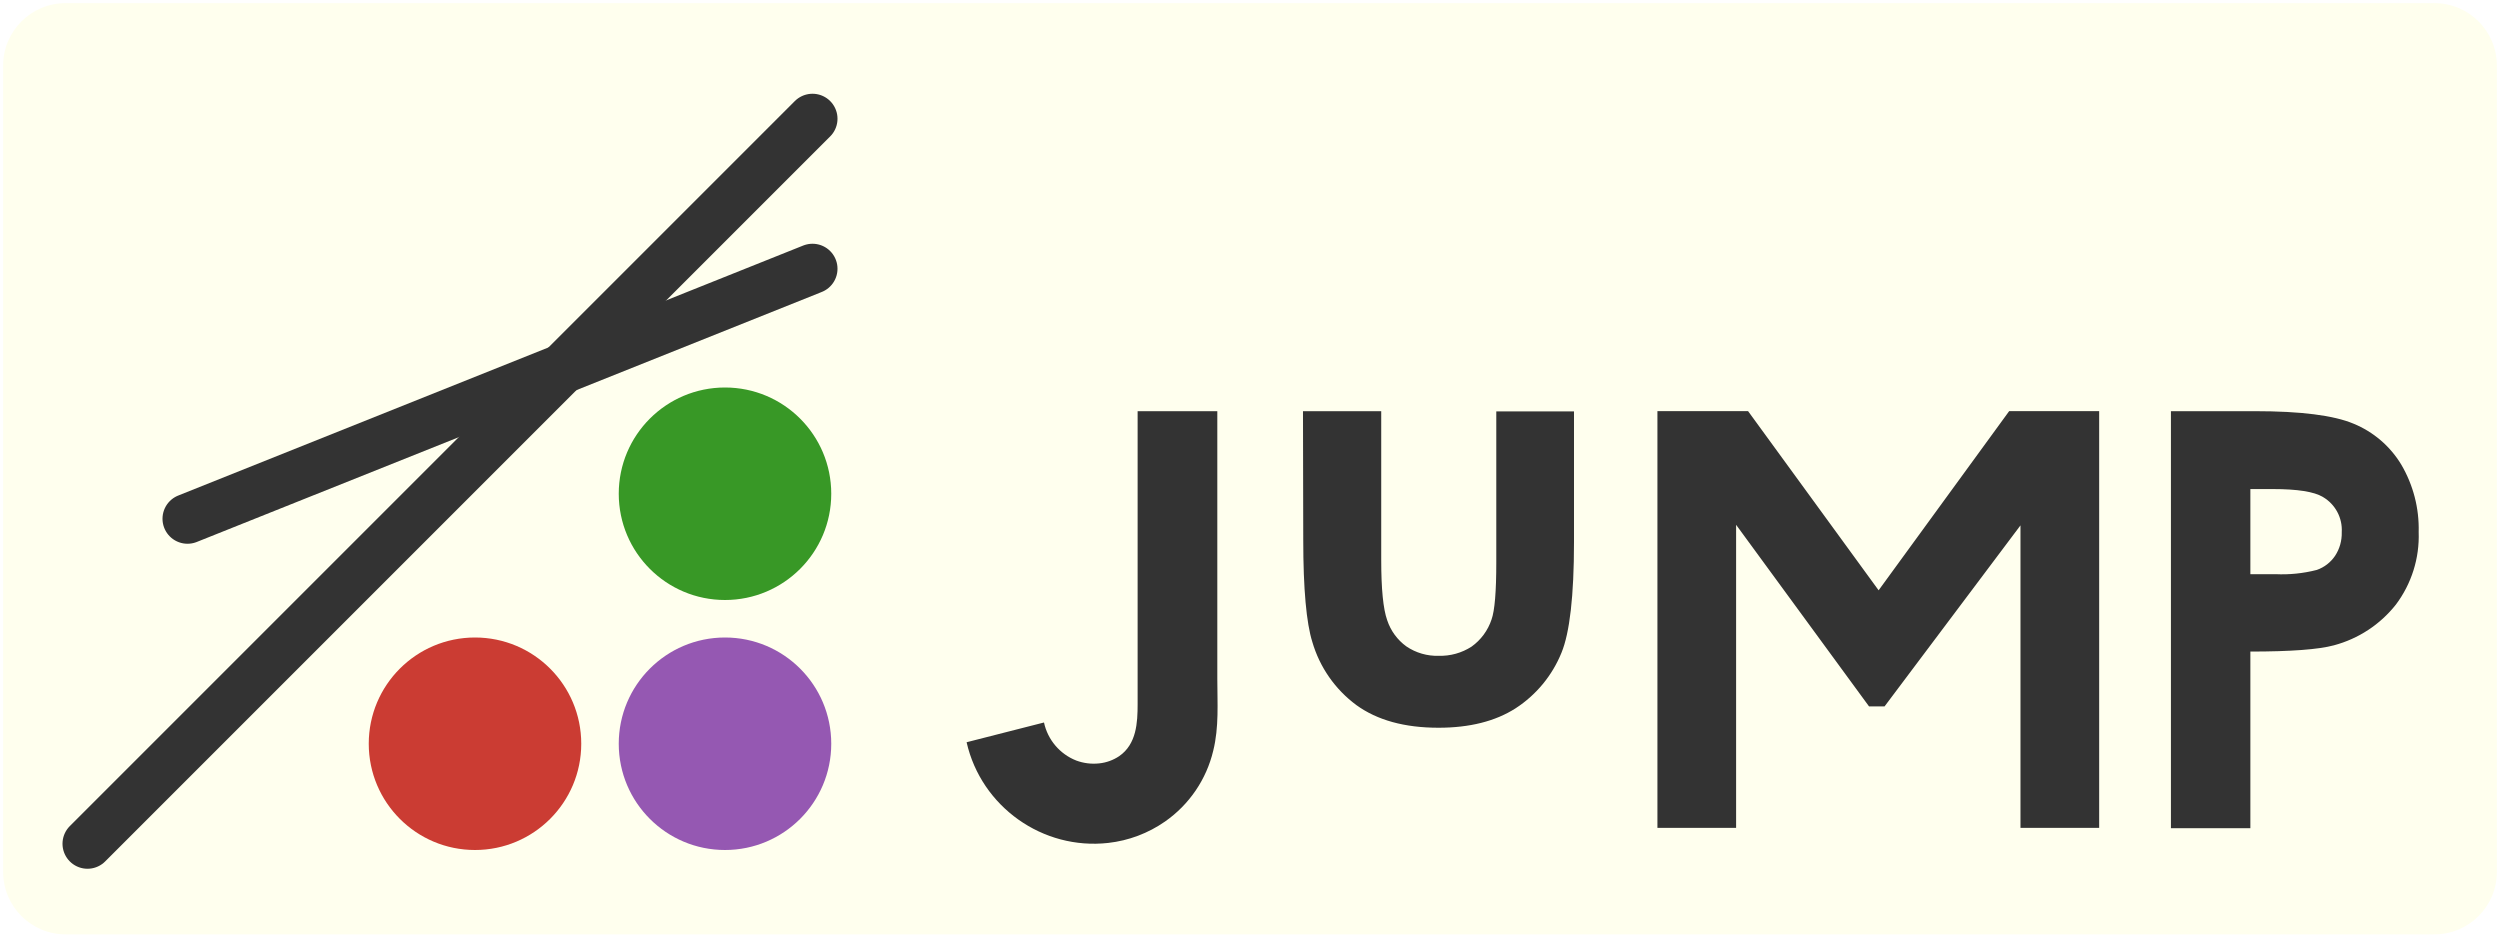
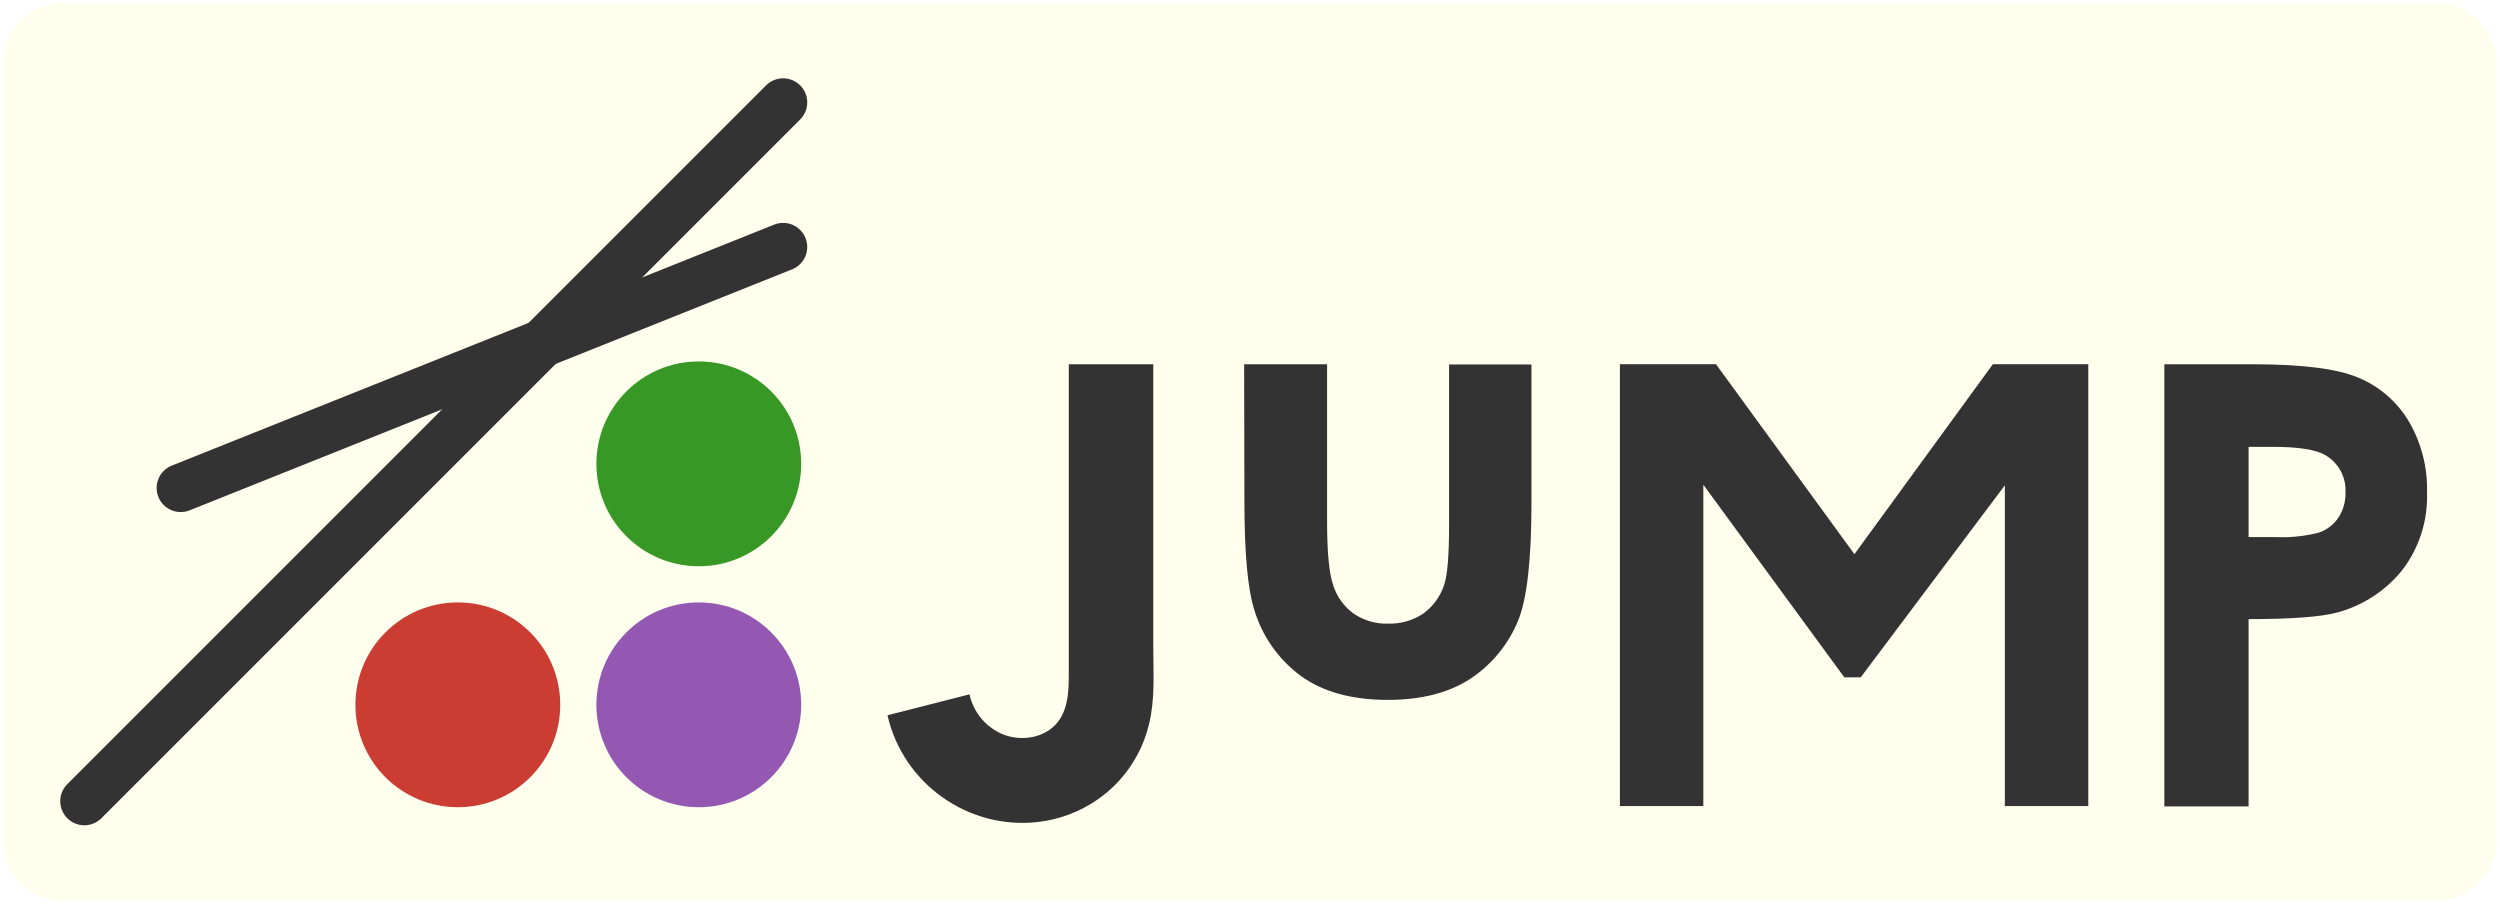
- <svg xmlns="http://www.w3.org/2000/svg" width="400pt" height="150pt" viewBox="0 0 400 150" version="1.1">
-   <g id="surface2086">
-     <path style=" stroke:none;fill-rule:nonzero;fill:rgb(100%,100%,93.333%);fill-opacity:1;" d="M 200 149.5 L 10.5 149.5 C 4.977 149.5 0.5 145.023 0.5 139.5 L 0.5 10.5 C 0.5 4.977 4.977 0.5 10.5 0.5 L 389.5 0.5 C 395.023 0.5 399.5 4.977 399.5 10.5 L 399.5 139.5 C 399.5 145.023 395.023 149.5 389.5 149.5 Z M 200 149.5 " />
-     <path style="fill:none;stroke-width:8;stroke-linecap:round;stroke-linejoin:miter;stroke:rgb(20%,20%,20%);stroke-opacity:1;stroke-miterlimit:10;" d="M 30 83 L 130 43 " />
-     <path style="fill:none;stroke-width:8;stroke-linecap:round;stroke-linejoin:miter;stroke:rgb(20%,20%,20%);stroke-opacity:1;stroke-miterlimit:10;" d="M 14 135 L 130 19 " />
-     <path style=" stroke:none;fill-rule:nonzero;fill:rgb(79.6%,23.5%,20%);fill-opacity:1;" d="M 93 119 C 93 128.391 85.391 136 76 136 C 66.609 136 59 128.391 59 119 C 59 109.609 66.609 102 76 102 C 85.391 102 93 109.609 93 119 " />
-     <path style=" stroke:none;fill-rule:nonzero;fill:rgb(22%,59.6%,14.9%);fill-opacity:1;" d="M 133 79 C 133 88.391 125.391 96 116 96 C 106.609 96 99 88.391 99 79 C 99 69.609 106.609 62 116 62 C 125.391 62 133 69.609 133 79 " />
-     <path style=" stroke:none;fill-rule:nonzero;fill:rgb(58.4%,34.5%,69.8%);fill-opacity:1;" d="M 133 119 C 133 128.391 125.391 136 116 136 C 106.609 136 99 128.391 99 119 C 99 109.609 106.609 102 116 102 C 125.391 102 133 109.609 133 119 " />
-     <path style=" stroke:none;fill-rule:nonzero;fill:rgb(20%,20%,20%);fill-opacity:1;" d="M 182.02 65.789 L 194.77 65.789 L 194.77 108.617 C 194.77 112.48 195.059 116.328 194.117 120.117 C 193.023 124.715 190.273 128.746 186.398 131.449 C 183.707 133.324 180.59 134.5 177.328 134.867 C 166.824 136.055 156.996 129.07 154.656 118.758 L 167.039 115.598 C 167.633 118.363 169.574 120.656 172.207 121.688 C 173.379 122.125 174.637 122.277 175.879 122.141 C 177.023 122.02 178.121 121.621 179.078 120.98 C 181.848 119.051 182.02 115.641 182.02 112.641 Z M 208.477 65.789 L 220.996 65.789 L 220.996 89.598 C 220.996 94.211 221.309 97.438 221.949 99.23 C 222.504 100.91 223.574 102.379 225.008 103.418 C 226.539 104.461 228.359 104.988 230.207 104.93 C 232.062 104.98 233.891 104.469 235.449 103.461 C 236.949 102.391 238.07 100.867 238.648 99.117 C 239.156 97.699 239.406 94.66 239.406 90 L 239.406 65.82 L 251.84 65.82 L 251.84 86.738 C 251.84 95.348 251.148 101.258 249.84 104.43 C 248.363 108.078 245.801 111.184 242.496 113.328 C 239.258 115.402 235.145 116.438 230.156 116.438 C 224.738 116.438 220.363 115.234 217.027 112.82 C 213.629 110.312 211.148 106.754 209.969 102.699 C 209.027 99.699 208.52 94.258 208.52 86.379 Z M 323.277 132.461 L 335.867 132.461 L 335.867 65.777 L 321.469 65.777 L 300.578 94.449 L 279.688 65.777 L 265.188 65.777 L 265.188 132.461 L 277.777 132.461 L 277.777 83.969 L 299.047 113.027 L 301.527 113.027 L 323.277 84.059 Z M 347.348 65.789 L 360.809 65.789 C 368.141 65.789 373.395 66.457 376.566 67.789 C 379.746 69.094 382.422 71.387 384.199 74.328 C 386.121 77.598 387.09 81.34 386.988 85.129 C 387.137 89.301 385.848 93.402 383.34 96.738 C 380.824 99.922 377.348 102.203 373.43 103.25 C 370.988 103.914 366.531 104.25 360.059 104.25 L 360.059 132.508 L 347.348 132.508 Z M 360.059 91.867 L 364.059 91.867 C 366.289 91.973 368.523 91.746 370.688 91.188 C 371.879 90.777 372.902 89.984 373.609 88.938 C 374.348 87.816 374.719 86.492 374.68 85.148 C 374.816 82.863 373.652 80.688 371.68 79.527 C 370.258 78.66 367.566 78.25 363.629 78.25 L 360.059 78.25 Z M 360.059 91.867 " />
+ <svg xmlns="http://www.w3.org/2000/svg" width="415pt" height="150pt" viewBox="0 0 415 150" version="1.1">
+   <g id="surface6">
+     <path style=" stroke:none;fill-rule:nonzero;fill:rgb(100%,100%,93.333%);fill-opacity:1;" d="M 207.5 149.5 L 10.5 149.5 C 4.977 149.5 0.5 145.023 0.5 139.5 L 0.5 10.5 C 0.5 4.977 4.977 0.5 10.5 0.5 L 404.5 0.5 C 410.023 0.5 414.5 4.977 414.5 10.5 L 414.5 139.5 C 414.5 145.023 410.023 149.5 404.5 149.5 Z M 207.5 149.5 " />
+     <path style="fill:none;stroke-width:8;stroke-linecap:round;stroke-linejoin:miter;stroke:rgb(20%,20%,20%);stroke-opacity:1;stroke-miterlimit:10;" d="M 30 81 L 130 41 " />
+     <path style="fill:none;stroke-width:8;stroke-linecap:round;stroke-linejoin:miter;stroke:rgb(20%,20%,20%);stroke-opacity:1;stroke-miterlimit:10;" d="M 14 133 L 130 17 " />
+     <path style=" stroke:none;fill-rule:nonzero;fill:rgb(79.6%,23.5%,20%);fill-opacity:1;" d="M 93 117 C 93 126.391 85.391 134 76 134 C 66.609 134 59 126.391 59 117 C 59 107.609 66.609 100 76 100 C 85.391 100 93 107.609 93 117 " />
+     <path style=" stroke:none;fill-rule:nonzero;fill:rgb(22%,59.6%,14.9%);fill-opacity:1;" d="M 133 77 C 133 86.391 125.391 94 116 94 C 106.609 94 99 86.391 99 77 C 99 67.609 106.609 60 116 60 C 125.391 60 133 67.609 133 77 " />
+     <path style=" stroke:none;fill-rule:nonzero;fill:rgb(58.4%,34.5%,69.8%);fill-opacity:1;" d="M 133 117 C 133 126.391 125.391 134 116 134 C 106.609 134 99 126.391 99 117 C 99 107.609 106.609 100 116 100 C 125.391 100 133 107.609 133 117 " />
+     <path style=" stroke:none;fill-rule:nonzero;fill:rgb(20%,20%,20%);fill-opacity:1;" d="M 177.418 60.469 L 191.445 60.469 L 191.445 107.582 C 191.445 111.828 191.766 116.062 190.73 120.23 C 189.523 125.285 186.5 129.723 182.238 132.695 C 179.277 134.758 175.848 136.051 172.262 136.457 C 160.707 137.758 149.895 130.078 147.324 118.734 L 160.941 115.258 C 161.594 118.301 163.734 120.82 166.629 121.957 C 167.918 122.438 169.301 122.605 170.664 122.453 C 171.926 122.32 173.133 121.883 174.188 121.176 C 177.234 119.055 177.418 115.305 177.418 112.004 Z M 206.527 60.469 L 220.297 60.469 L 220.297 86.66 C 220.297 91.73 220.641 95.281 221.344 97.25 C 221.953 99.102 223.133 100.715 224.707 101.859 C 226.391 103.004 228.395 103.586 230.43 103.523 C 232.469 103.582 234.48 103.016 236.191 101.906 C 237.844 100.727 239.078 99.055 239.711 97.133 C 240.27 95.57 240.547 92.227 240.547 87.098 L 240.547 60.5 L 254.223 60.5 L 254.223 83.512 C 254.223 92.984 253.461 99.484 252.023 102.973 C 250.398 106.984 247.578 110.402 243.949 112.762 C 240.383 115.043 235.859 116.184 230.375 116.184 C 224.41 116.184 219.598 114.855 215.93 112.199 C 212.191 109.441 209.465 105.531 208.164 101.07 C 207.129 97.77 206.57 91.785 206.57 83.117 Z M 332.805 133.805 L 346.656 133.805 L 346.656 60.457 L 330.816 60.457 L 307.836 91.992 L 284.855 60.457 L 268.906 60.457 L 268.906 133.805 L 282.754 133.805 L 282.754 80.465 L 306.152 112.434 L 308.879 112.434 L 332.805 80.566 Z M 359.281 60.469 L 374.09 60.469 C 382.156 60.469 387.934 61.203 391.426 62.668 C 394.922 64.102 397.867 66.625 399.816 69.863 C 401.934 73.457 403 77.574 402.887 81.742 C 403.051 86.332 401.633 90.844 398.871 94.512 C 396.105 98.012 392.281 100.523 387.973 101.676 C 385.285 102.406 380.383 102.773 373.266 102.773 L 373.266 133.859 L 359.281 133.859 Z M 373.266 89.156 L 377.664 89.156 C 380.117 89.27 382.578 89.02 384.957 88.406 C 386.266 87.953 387.395 87.086 388.168 85.934 C 388.98 84.699 389.391 83.242 389.348 81.766 C 389.496 79.25 388.219 76.855 386.047 75.582 C 384.484 74.625 381.523 74.176 377.191 74.176 L 373.266 74.176 Z M 373.266 89.156 " />
  </g>
</svg>
